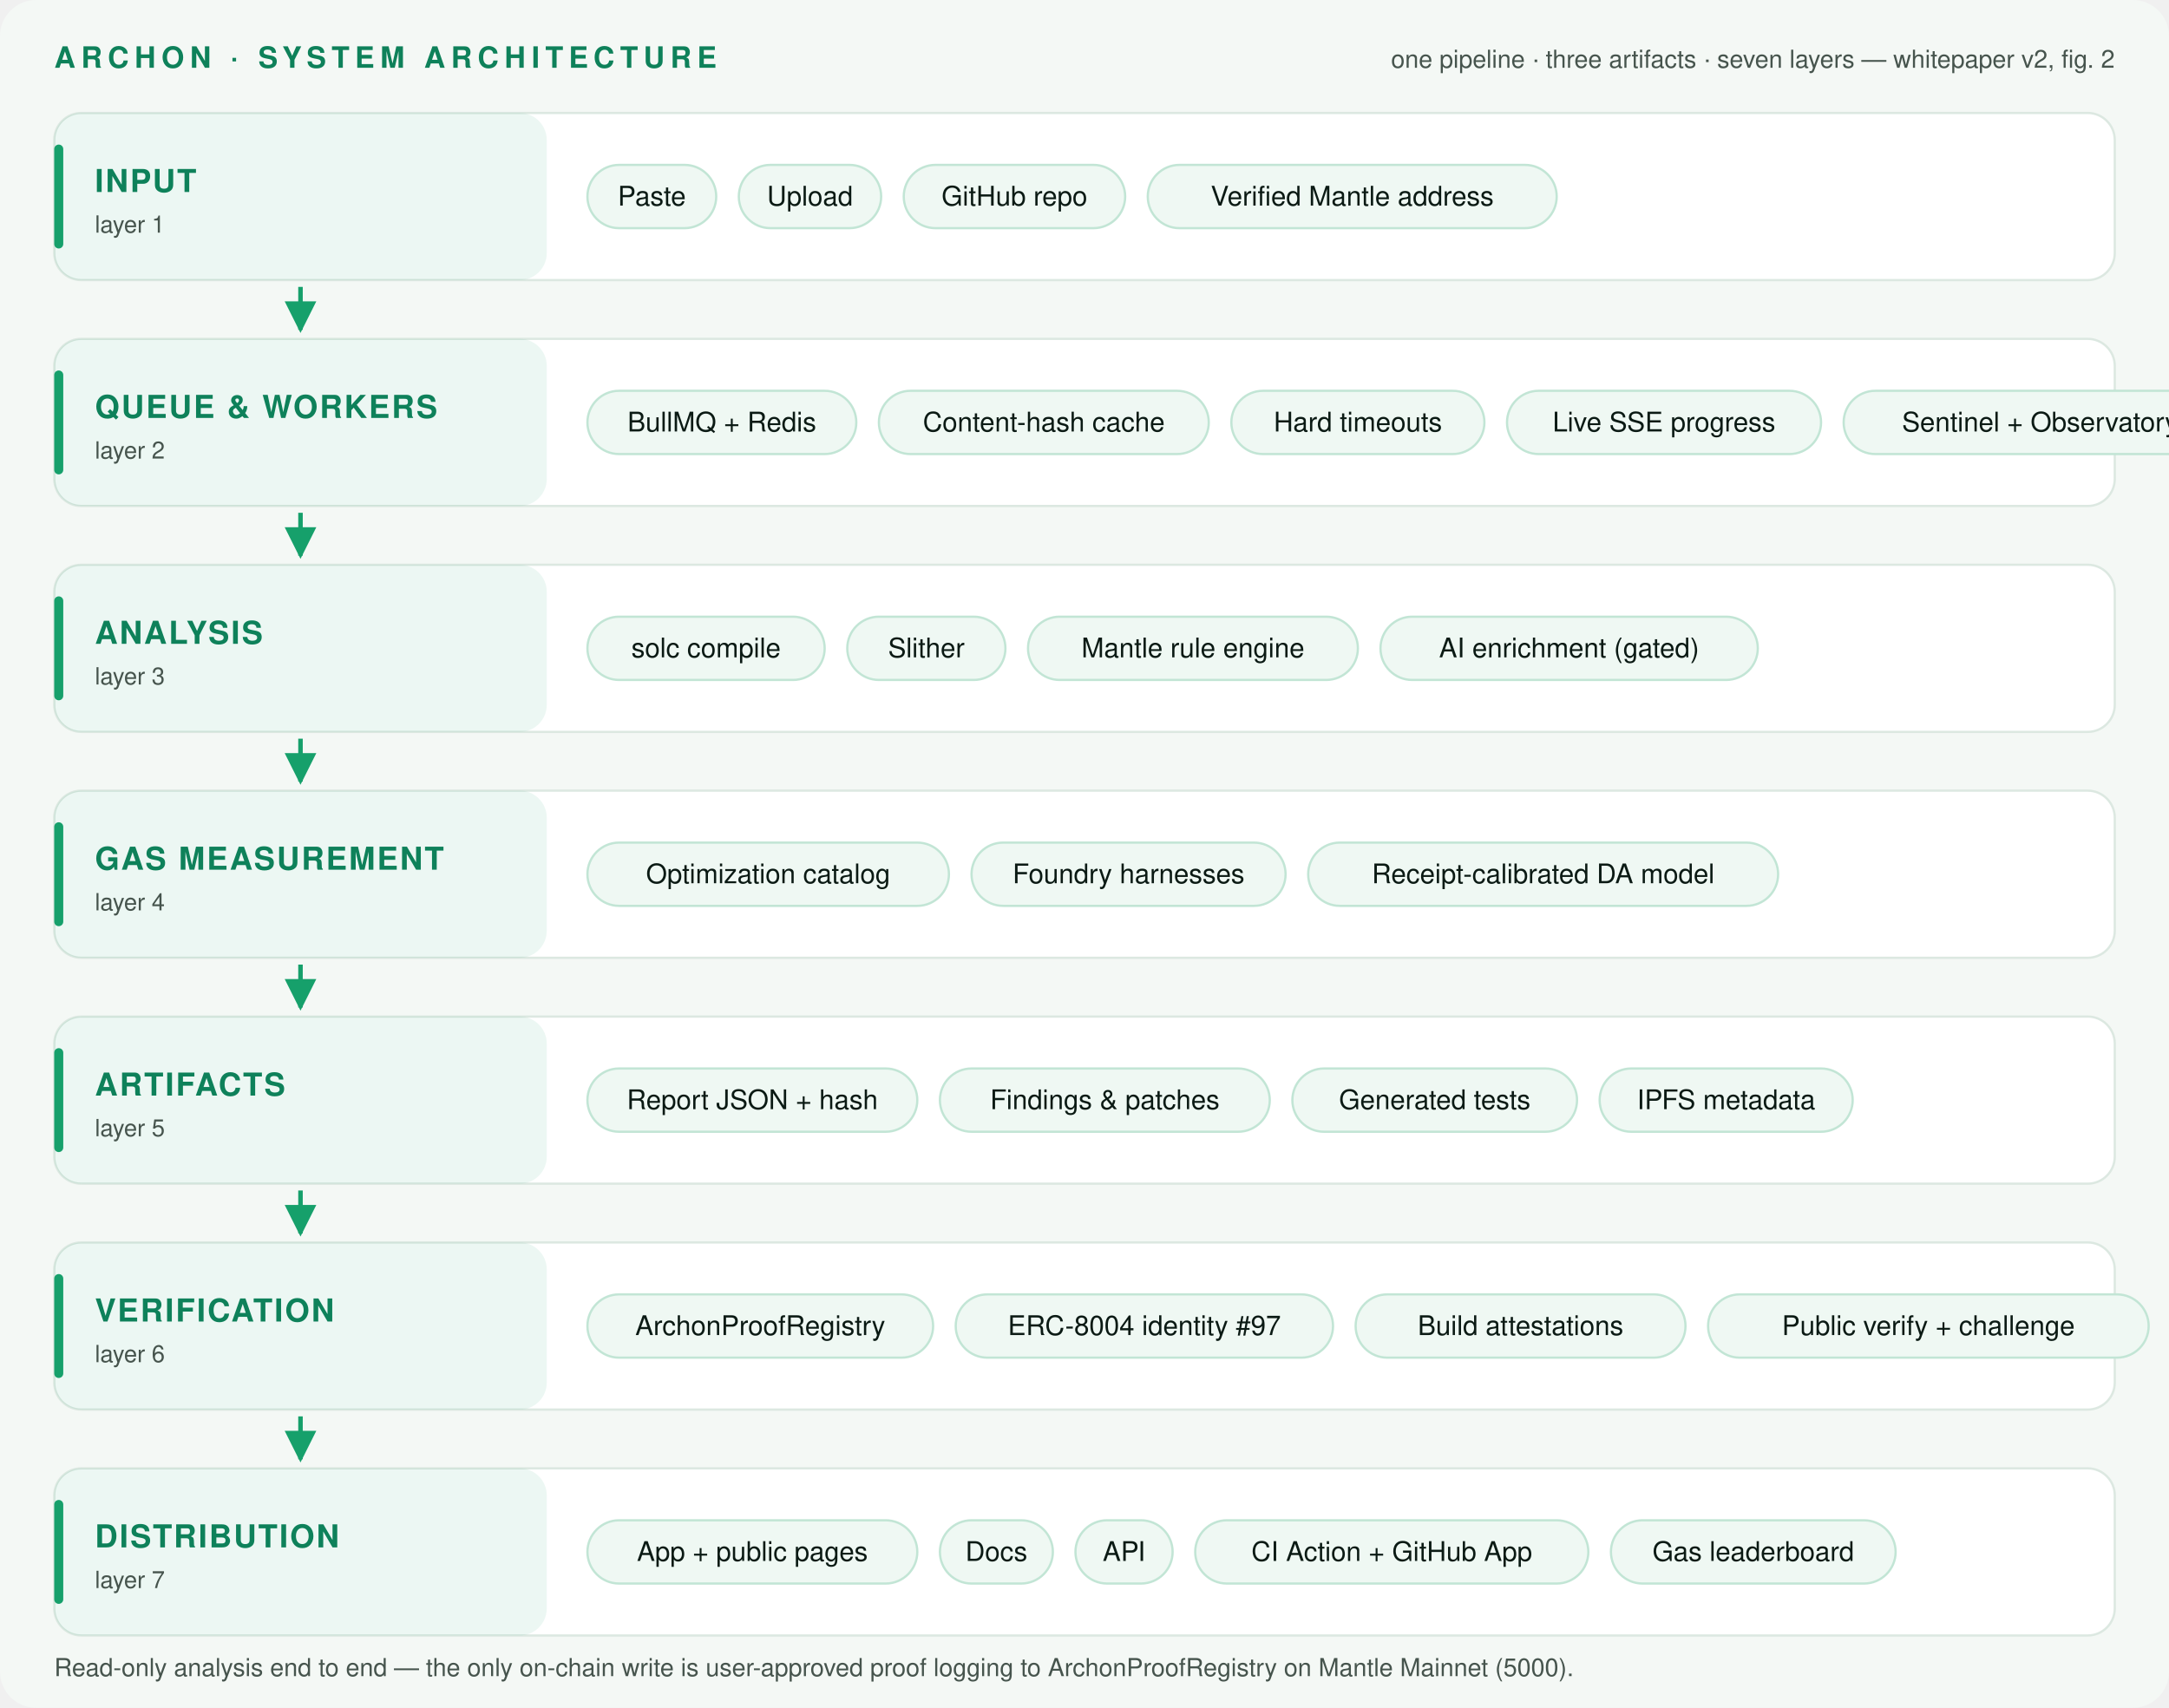
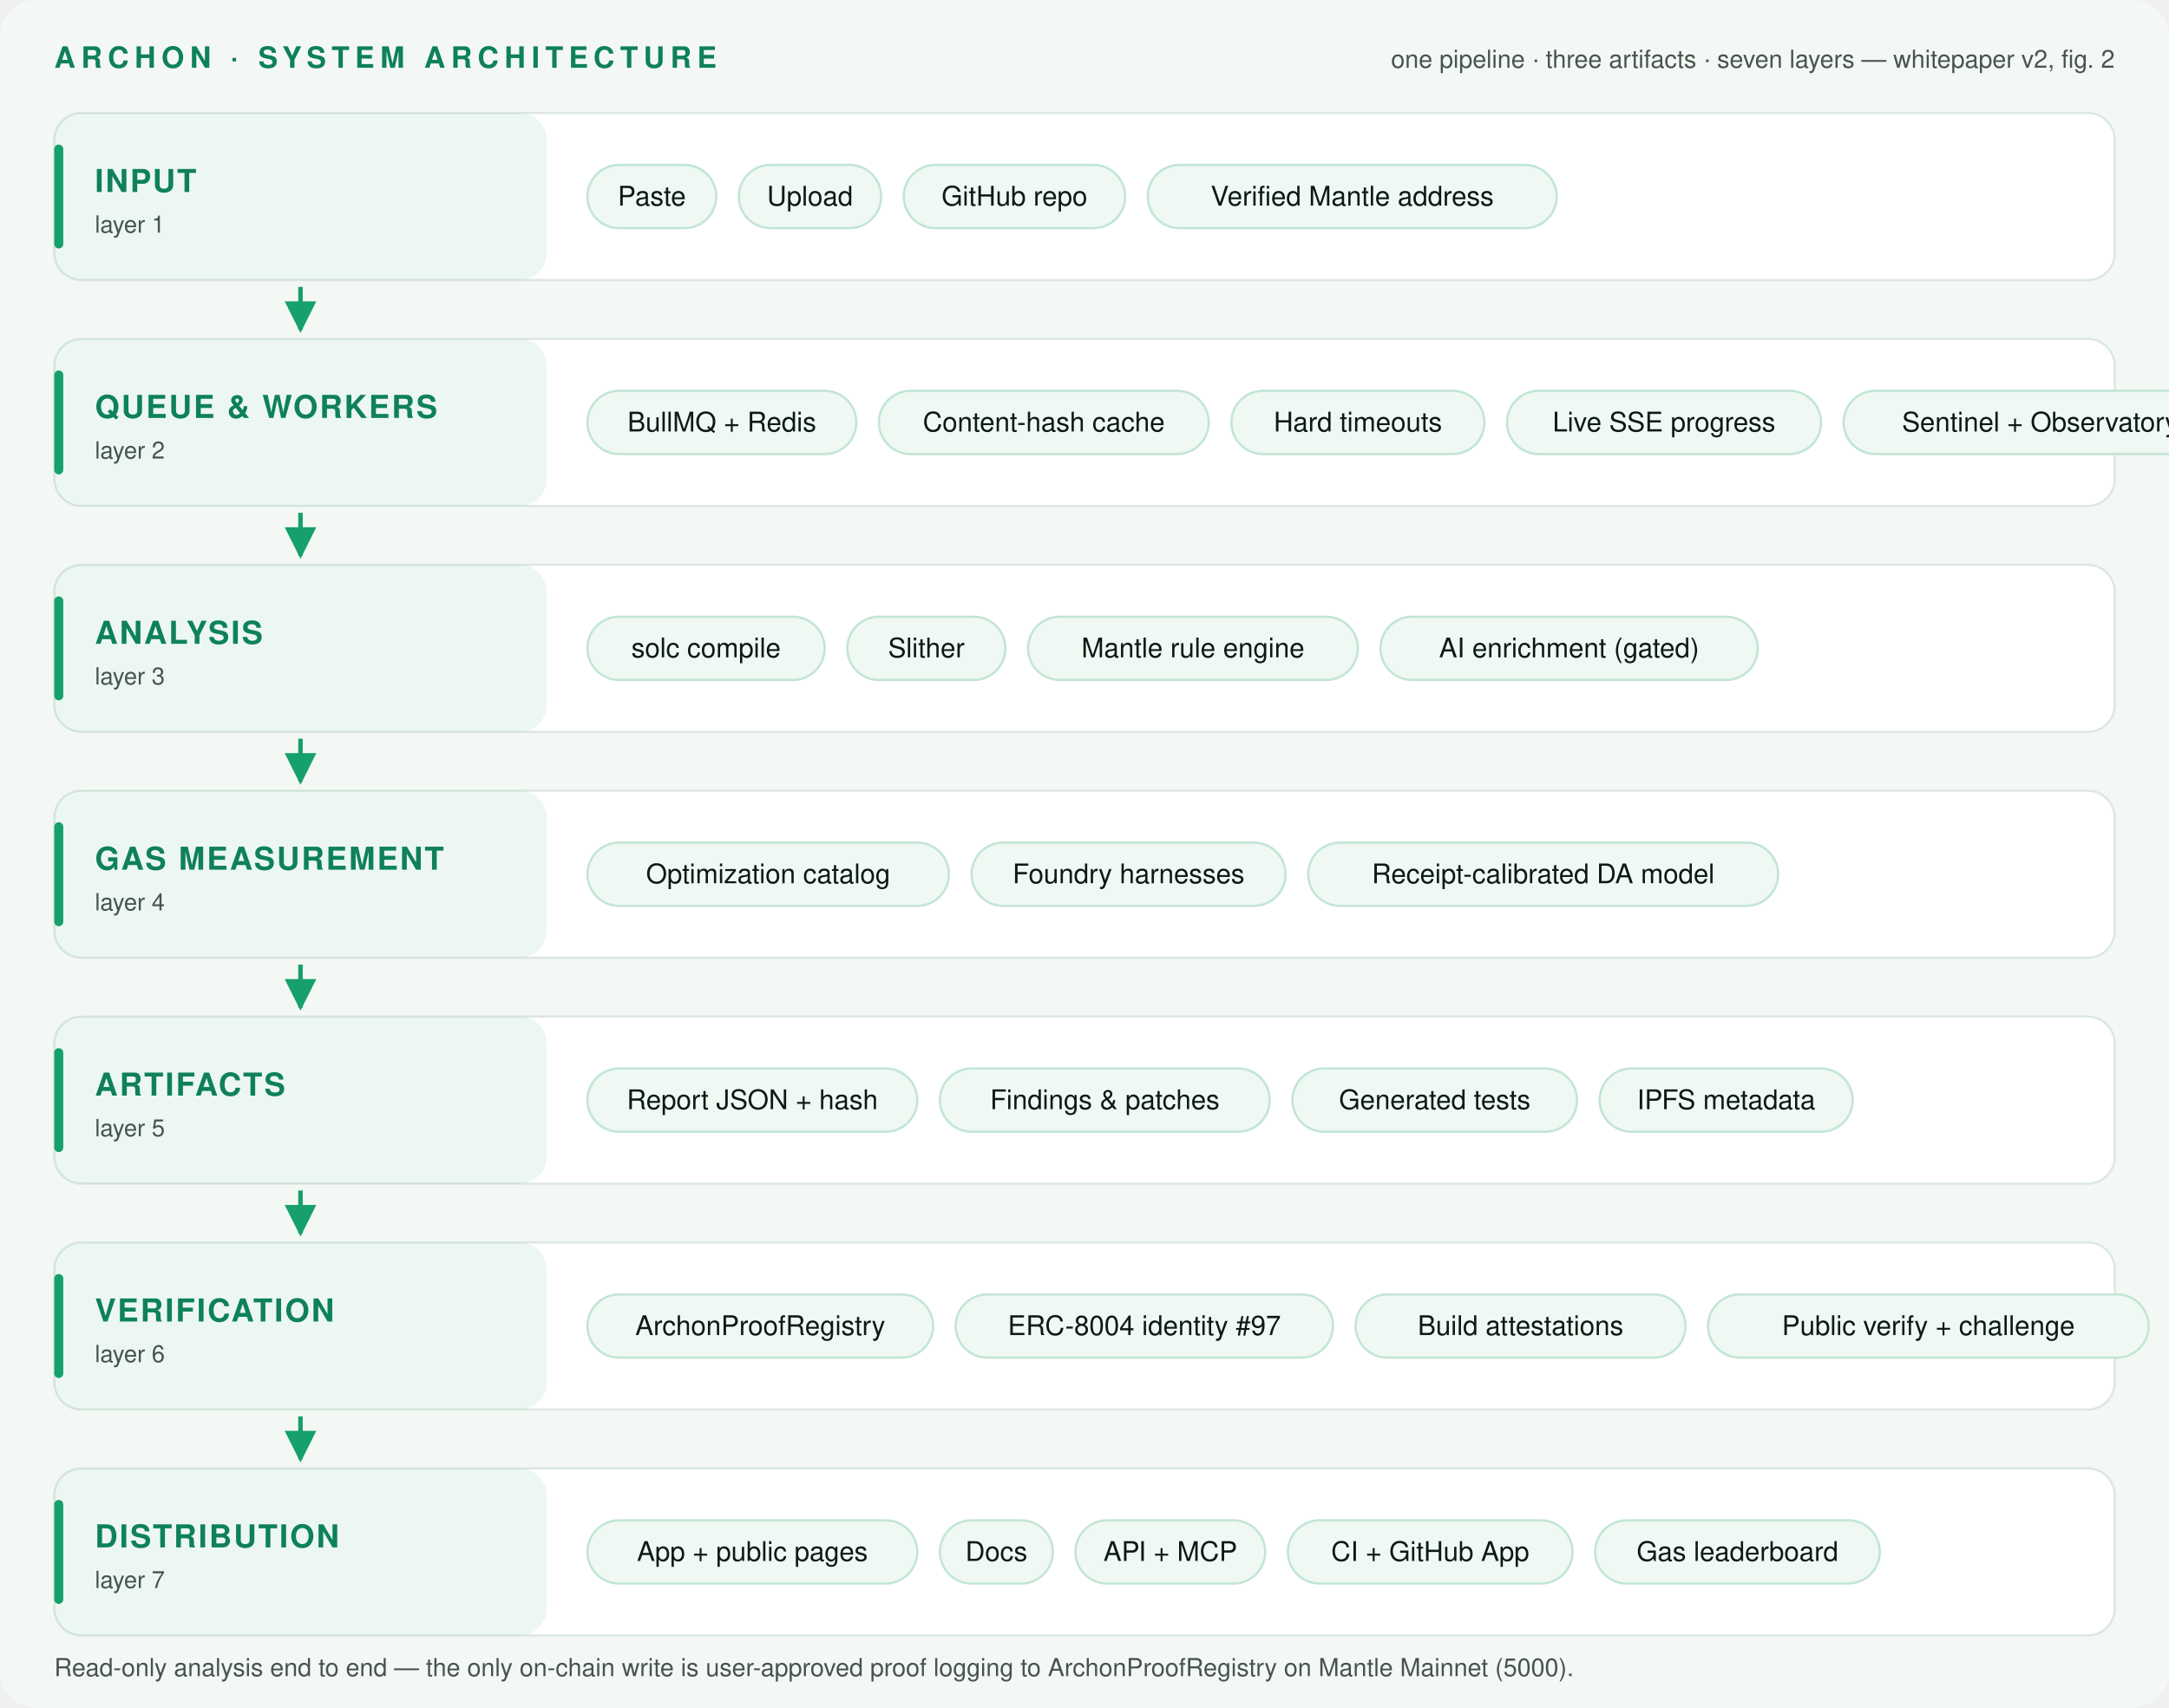
<svg xmlns="http://www.w3.org/2000/svg" width="960" height="756" viewBox="0 0 960 756" font-family="ui-sans-serif,-apple-system,'Segoe UI',Helvetica,Arial,sans-serif">
  <rect width="960" height="756" fill="#F4F8F5" rx="16" />
  <text x="24" y="30" font-size="13" font-weight="700" fill="#0E815A" letter-spacing="2.5">ARCHON · SYSTEM ARCHITECTURE</text>
  <text x="936" y="30" font-size="11" fill="#46544D" text-anchor="end">one pipeline · three artifacts · seven layers — whitepaper v2, fig. 2</text>
  <defs>
    <marker id="a" viewBox="0 0 10 10" refX="9" refY="5" markerWidth="7" markerHeight="7" orient="auto-start-reverse">
      <path d="M0 0L10 5L0 10z" fill="#16A06B" />
    </marker>
  </defs>
  <rect x="24" y="50" width="912" height="74" rx="12" fill="#FFFFFF" stroke="#DCE8E1" />
  <rect x="24" y="50" width="218" height="74" rx="12" fill="#16A06B" fill-opacity="0.08" />
  <rect x="24" y="64" width="4" height="46" rx="2" fill="#16A06B" />
  <text x="42" y="85" font-size="14" font-weight="700" fill="#0E815A" letter-spacing="0.8">INPUT</text>
  <text x="42" y="103" font-size="10.5" fill="#46544D">layer 1</text>
  <rect x="260" y="73" width="57" height="28" rx="14" fill="#EFF8F3" stroke="#C2E5D5" />
  <text x="288.5" y="91" font-size="12" fill="#0B1A14" text-anchor="middle">Paste</text>
  <rect x="327" y="73" width="63" height="28" rx="14" fill="#EFF8F3" stroke="#C2E5D5" />
  <text x="358.5" y="91" font-size="12" fill="#0B1A14" text-anchor="middle">Upload</text>
  <rect x="400" y="73" width="98" height="28" rx="14" fill="#EFF8F3" stroke="#C2E5D5" />
  <text x="449" y="91" font-size="12" fill="#0B1A14" text-anchor="middle">GitHub repo</text>
  <rect x="508" y="73" width="181" height="28" rx="14" fill="#EFF8F3" stroke="#C2E5D5" />
  <text x="598.5" y="91" font-size="12" fill="#0B1A14" text-anchor="middle">Verified Mantle address</text>
  <line x1="133" y1="127" x2="133" y2="146" stroke="#16A06B" stroke-width="2" marker-end="url(#a)" />
  <rect x="24" y="150" width="912" height="74" rx="12" fill="#FFFFFF" stroke="#DCE8E1" />
  <rect x="24" y="150" width="218" height="74" rx="12" fill="#16A06B" fill-opacity="0.08" />
  <rect x="24" y="164" width="4" height="46" rx="2" fill="#16A06B" />
  <text x="42" y="185" font-size="14" font-weight="700" fill="#0E815A" letter-spacing="0.8">QUEUE &amp; WORKERS</text>
  <text x="42" y="203" font-size="10.5" fill="#46544D">layer 2</text>
  <rect x="260" y="173" width="119" height="28" rx="14" fill="#EFF8F3" stroke="#C2E5D5" />
  <text x="319.5" y="191" font-size="12" fill="#0B1A14" text-anchor="middle">BullMQ + Redis</text>
  <rect x="389" y="173" width="146" height="28" rx="14" fill="#EFF8F3" stroke="#C2E5D5" />
  <text x="462" y="191" font-size="12" fill="#0B1A14" text-anchor="middle">Content-hash cache</text>
  <rect x="545" y="173" width="112" height="28" rx="14" fill="#EFF8F3" stroke="#C2E5D5" />
  <text x="601" y="191" font-size="12" fill="#0B1A14" text-anchor="middle">Hard timeouts</text>
  <rect x="667" y="173" width="139" height="28" rx="14" fill="#EFF8F3" stroke="#C2E5D5" />
  <text x="736.5" y="191" font-size="12" fill="#0B1A14" text-anchor="middle">Live SSE progress</text>
  <rect x="816" y="173" width="174" height="28" rx="14" fill="#EFF8F3" stroke="#C2E5D5" />
  <text x="903" y="191" font-size="12" fill="#0B1A14" text-anchor="middle">Sentinel + Observatory</text>
  <line x1="133" y1="227" x2="133" y2="246" stroke="#16A06B" stroke-width="2" marker-end="url(#a)" />
  <rect x="24" y="250" width="912" height="74" rx="12" fill="#FFFFFF" stroke="#DCE8E1" />
  <rect x="24" y="250" width="218" height="74" rx="12" fill="#16A06B" fill-opacity="0.08" />
  <rect x="24" y="264" width="4" height="46" rx="2" fill="#16A06B" />
  <text x="42" y="285" font-size="14" font-weight="700" fill="#0E815A" letter-spacing="0.8">ANALYSIS</text>
  <text x="42" y="303" font-size="10.5" fill="#46544D">layer 3</text>
  <rect x="260" y="273" width="105" height="28" rx="14" fill="#EFF8F3" stroke="#C2E5D5" />
  <text x="312.5" y="291" font-size="12" fill="#0B1A14" text-anchor="middle">solc compile</text>
  <rect x="375" y="273" width="70" height="28" rx="14" fill="#EFF8F3" stroke="#C2E5D5" />
  <text x="410" y="291" font-size="12" fill="#0B1A14" text-anchor="middle">Slither</text>
  <rect x="455" y="273" width="146" height="28" rx="14" fill="#EFF8F3" stroke="#C2E5D5" />
  <text x="528" y="291" font-size="12" fill="#0B1A14" text-anchor="middle">Mantle rule engine</text>
  <rect x="611" y="273" width="167" height="28" rx="14" fill="#EFF8F3" stroke="#C2E5D5" />
  <text x="694.5" y="291" font-size="12" fill="#0B1A14" text-anchor="middle">AI enrichment (gated)</text>
  <line x1="133" y1="327" x2="133" y2="346" stroke="#16A06B" stroke-width="2" marker-end="url(#a)" />
  <rect x="24" y="350" width="912" height="74" rx="12" fill="#FFFFFF" stroke="#DCE8E1" />
  <rect x="24" y="350" width="218" height="74" rx="12" fill="#16A06B" fill-opacity="0.08" />
  <rect x="24" y="364" width="4" height="46" rx="2" fill="#16A06B" />
  <text x="42" y="385" font-size="14" font-weight="700" fill="#0E815A" letter-spacing="0.8">GAS MEASUREMENT</text>
  <text x="42" y="403" font-size="10.5" fill="#46544D">layer 4</text>
  <rect x="260" y="373" width="160" height="28" rx="14" fill="#EFF8F3" stroke="#C2E5D5" />
  <text x="340" y="391" font-size="12" fill="#0B1A14" text-anchor="middle">Optimization catalog</text>
  <rect x="430" y="373" width="139" height="28" rx="14" fill="#EFF8F3" stroke="#C2E5D5" />
  <text x="499.5" y="391" font-size="12" fill="#0B1A14" text-anchor="middle">Foundry harnesses</text>
  <rect x="579" y="373" width="208" height="28" rx="14" fill="#EFF8F3" stroke="#C2E5D5" />
  <text x="683" y="391" font-size="12" fill="#0B1A14" text-anchor="middle">Receipt-calibrated DA model</text>
  <line x1="133" y1="427" x2="133" y2="446" stroke="#16A06B" stroke-width="2" marker-end="url(#a)" />
  <rect x="24" y="450" width="912" height="74" rx="12" fill="#FFFFFF" stroke="#DCE8E1" />
  <rect x="24" y="450" width="218" height="74" rx="12" fill="#16A06B" fill-opacity="0.08" />
  <rect x="24" y="464" width="4" height="46" rx="2" fill="#16A06B" />
  <text x="42" y="485" font-size="14" font-weight="700" fill="#0E815A" letter-spacing="0.8">ARTIFACTS</text>
  <text x="42" y="503" font-size="10.5" fill="#46544D">layer 5</text>
  <rect x="260" y="473" width="146" height="28" rx="14" fill="#EFF8F3" stroke="#C2E5D5" />
  <text x="333" y="491" font-size="12" fill="#0B1A14" text-anchor="middle">Report JSON + hash</text>
  <rect x="416" y="473" width="146" height="28" rx="14" fill="#EFF8F3" stroke="#C2E5D5" />
  <text x="489" y="491" font-size="12" fill="#0B1A14" text-anchor="middle">Findings &amp; patches</text>
  <rect x="572" y="473" width="126" height="28" rx="14" fill="#EFF8F3" stroke="#C2E5D5" />
  <text x="635" y="491" font-size="12" fill="#0B1A14" text-anchor="middle">Generated tests</text>
  <rect x="708" y="473" width="112" height="28" rx="14" fill="#EFF8F3" stroke="#C2E5D5" />
  <text x="764" y="491" font-size="12" fill="#0B1A14" text-anchor="middle">IPFS metadata</text>
  <line x1="133" y1="527" x2="133" y2="546" stroke="#16A06B" stroke-width="2" marker-end="url(#a)" />
  <rect x="24" y="550" width="912" height="74" rx="12" fill="#FFFFFF" stroke="#DCE8E1" />
  <rect x="24" y="550" width="218" height="74" rx="12" fill="#16A06B" fill-opacity="0.08" />
  <rect x="24" y="564" width="4" height="46" rx="2" fill="#16A06B" />
  <text x="42" y="585" font-size="14" font-weight="700" fill="#0E815A" letter-spacing="0.8">VERIFICATION</text>
  <text x="42" y="603" font-size="10.5" fill="#46544D">layer 6</text>
  <rect x="260" y="573" width="153" height="28" rx="14" fill="#EFF8F3" stroke="#C2E5D5" />
  <text x="336.5" y="591" font-size="12" fill="#0B1A14" text-anchor="middle">ArchonProofRegistry</text>
  <rect x="423" y="573" width="167" height="28" rx="14" fill="#EFF8F3" stroke="#C2E5D5" />
  <text x="506.5" y="591" font-size="12" fill="#0B1A14" text-anchor="middle">ERC-8004 identity #97</text>
  <rect x="600" y="573" width="146" height="28" rx="14" fill="#EFF8F3" stroke="#C2E5D5" />
  <text x="673" y="591" font-size="12" fill="#0B1A14" text-anchor="middle">Build attestations</text>
  <rect x="756" y="573" width="195" height="28" rx="14" fill="#EFF8F3" stroke="#C2E5D5" />
  <text x="853.5" y="591" font-size="12" fill="#0B1A14" text-anchor="middle">Public verify + challenge</text>
  <line x1="133" y1="627" x2="133" y2="646" stroke="#16A06B" stroke-width="2" marker-end="url(#a)" />
  <rect x="24" y="650" width="912" height="74" rx="12" fill="#FFFFFF" stroke="#DCE8E1" />
  <rect x="24" y="650" width="218" height="74" rx="12" fill="#16A06B" fill-opacity="0.08" />
  <rect x="24" y="664" width="4" height="46" rx="2" fill="#16A06B" />
  <text x="42" y="685" font-size="14" font-weight="700" fill="#0E815A" letter-spacing="0.8">DISTRIBUTION</text>
  <text x="42" y="703" font-size="10.5" fill="#46544D">layer 7</text>
  <rect x="260" y="673" width="146" height="28" rx="14" fill="#EFF8F3" stroke="#C2E5D5" />
  <text x="333" y="691" font-size="12" fill="#0B1A14" text-anchor="middle">App + public pages</text>
  <rect x="416" y="673" width="50" height="28" rx="14" fill="#EFF8F3" stroke="#C2E5D5" />
  <text x="441" y="691" font-size="12" fill="#0B1A14" text-anchor="middle">Docs</text>
-   <rect x="476" y="673" width="43" height="28" rx="14" fill="#EFF8F3" stroke="#C2E5D5" />
-   <text x="497.5" y="691" font-size="12" fill="#0B1A14" text-anchor="middle">API</text>
-   <rect x="529" y="673" width="174" height="28" rx="14" fill="#EFF8F3" stroke="#C2E5D5" />
-   <text x="616" y="691" font-size="12" fill="#0B1A14" text-anchor="middle">CI Action + GitHub App</text>
-   <rect x="713" y="673" width="126" height="28" rx="14" fill="#EFF8F3" stroke="#C2E5D5" />
-   <text x="776" y="691" font-size="12" fill="#0B1A14" text-anchor="middle">Gas leaderboard</text>
+   <rect x="476" y="673" width="84" height="28" rx="14" fill="#EFF8F3" stroke="#C2E5D5" />
+   <text x="518" y="691" font-size="12" fill="#0B1A14" text-anchor="middle">API + MCP</text>
+   <rect x="570" y="673" width="126" height="28" rx="14" fill="#EFF8F3" stroke="#C2E5D5" />
+   <text x="633" y="691" font-size="12" fill="#0B1A14" text-anchor="middle">CI + GitHub App</text>
+   <rect x="706" y="673" width="126" height="28" rx="14" fill="#EFF8F3" stroke="#C2E5D5" />
+   <text x="769" y="691" font-size="12" fill="#0B1A14" text-anchor="middle">Gas leaderboard</text>
  <text x="24" y="742" font-size="11" fill="#46544D">Read-only analysis end to end — the only on-chain write is user-approved proof logging to ArchonProofRegistry on Mantle Mainnet (5000).</text>
</svg>
